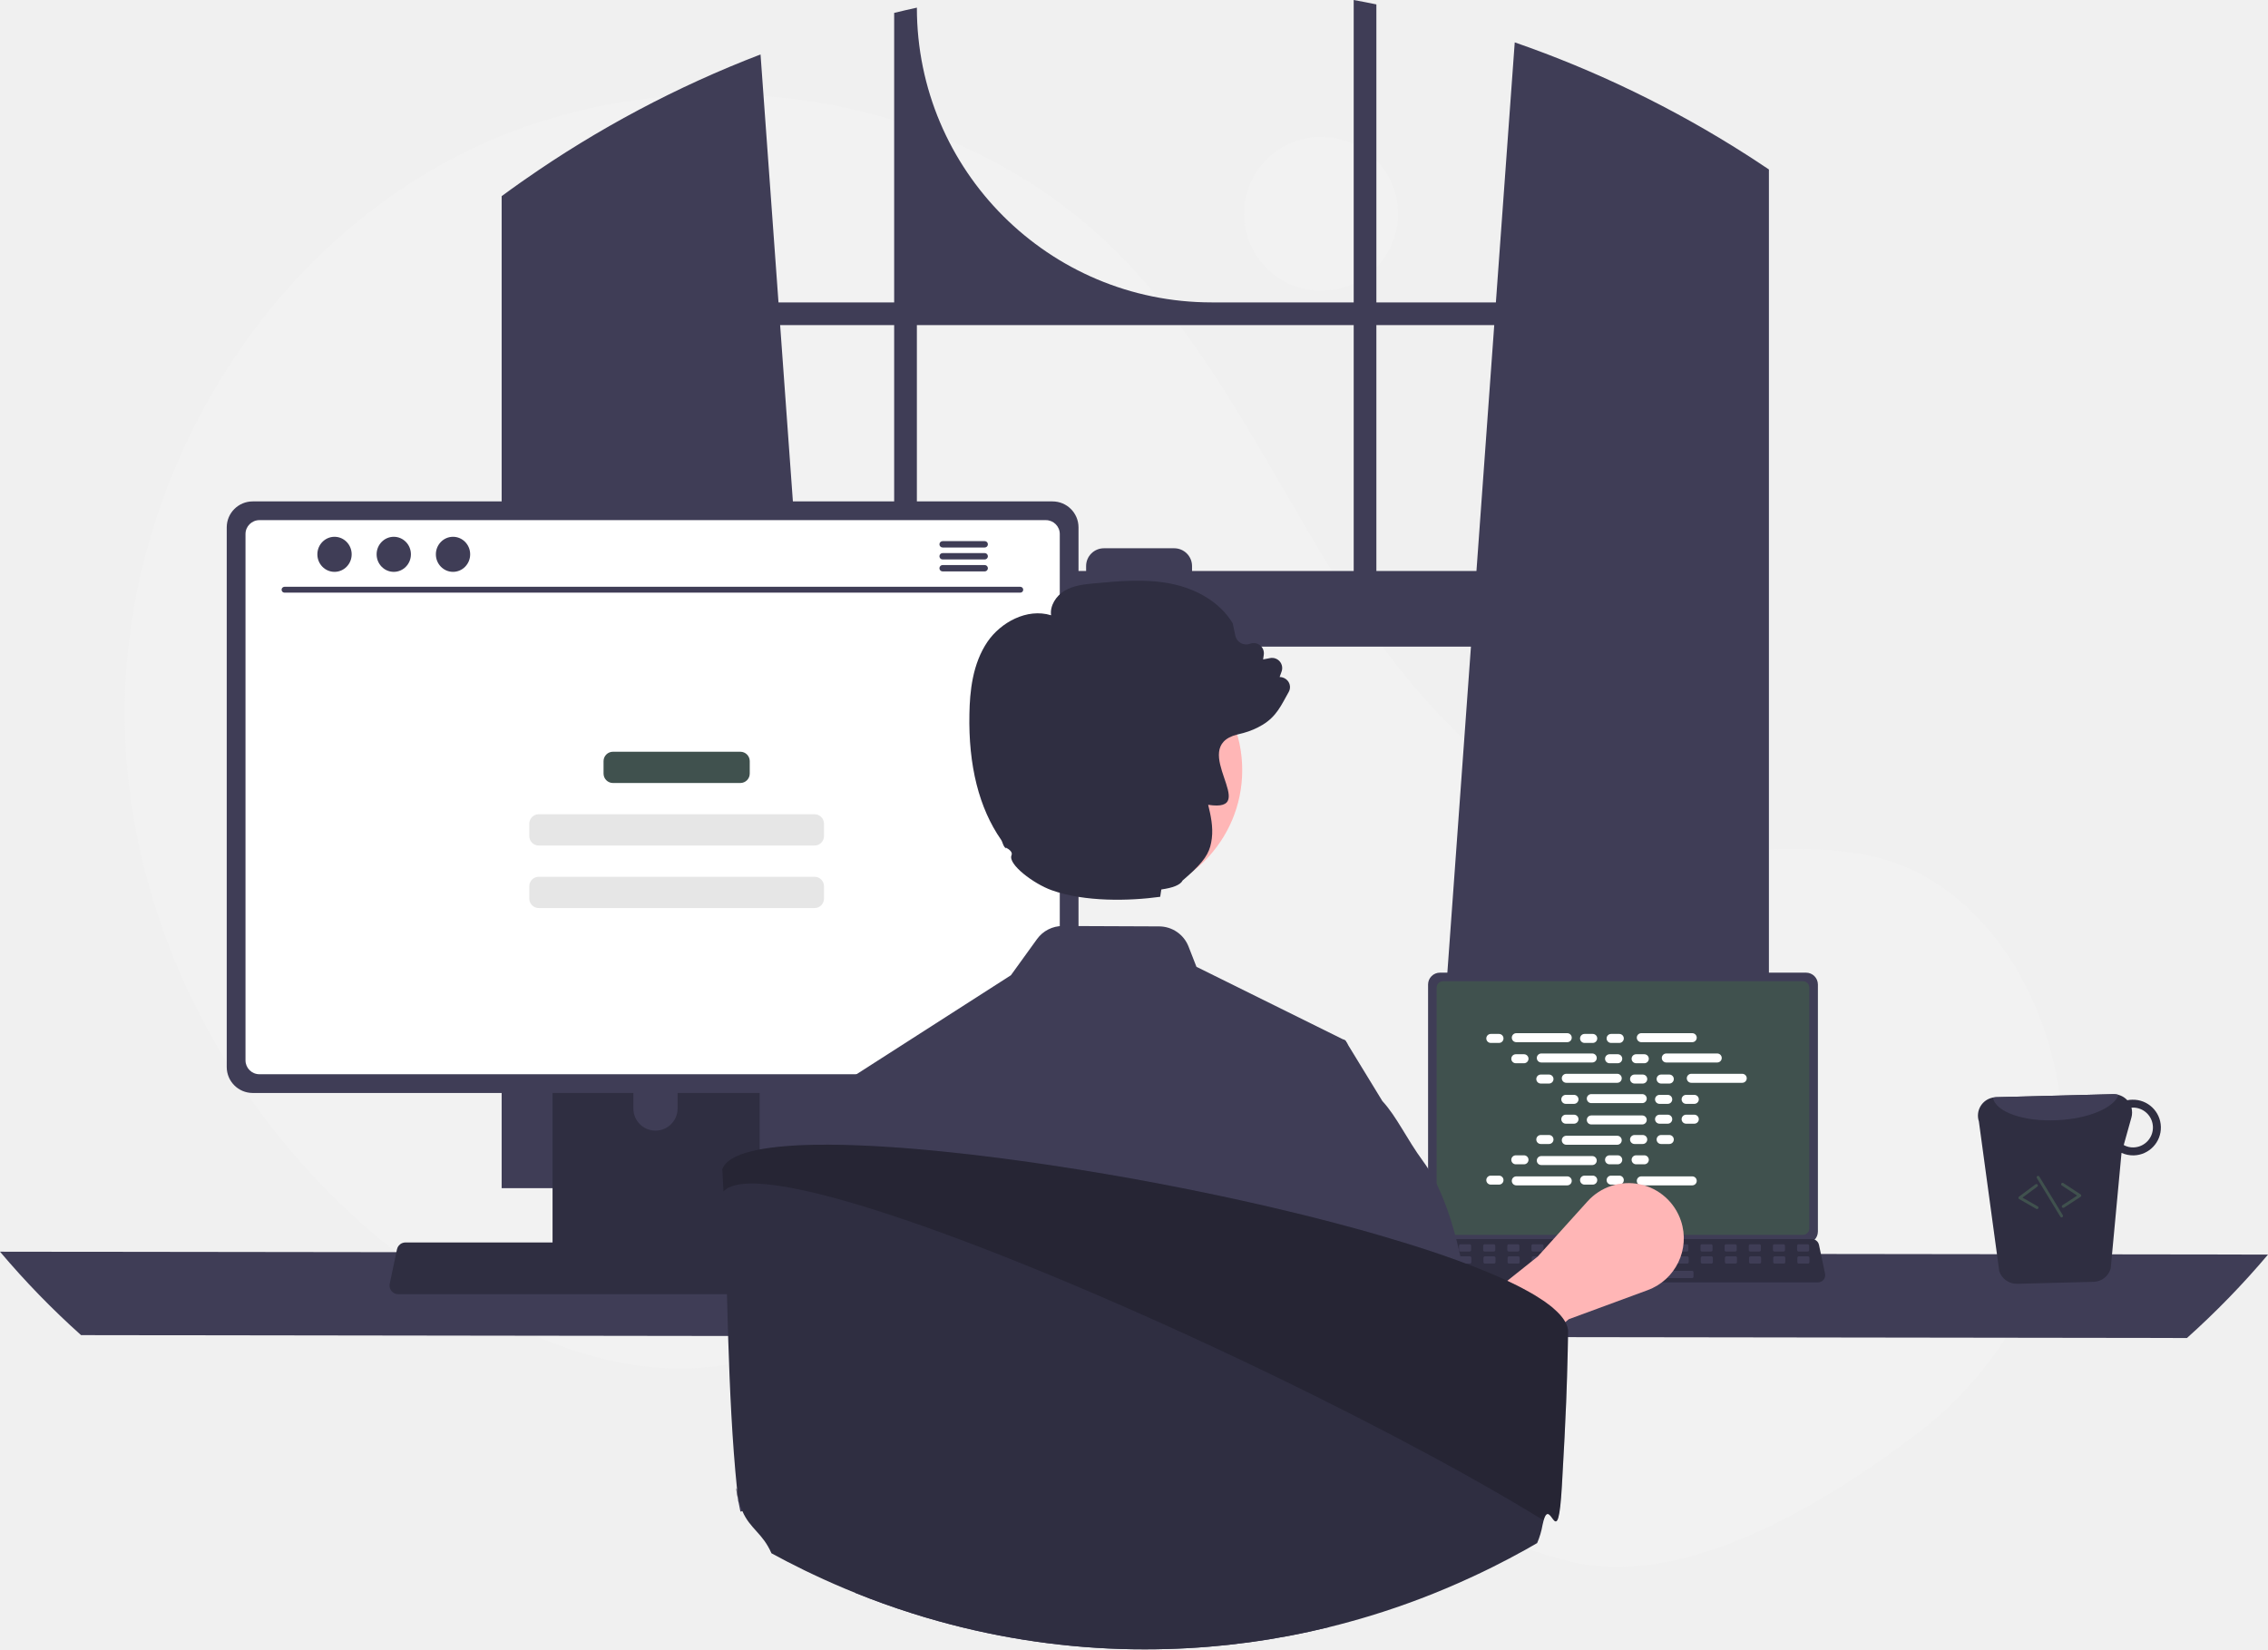
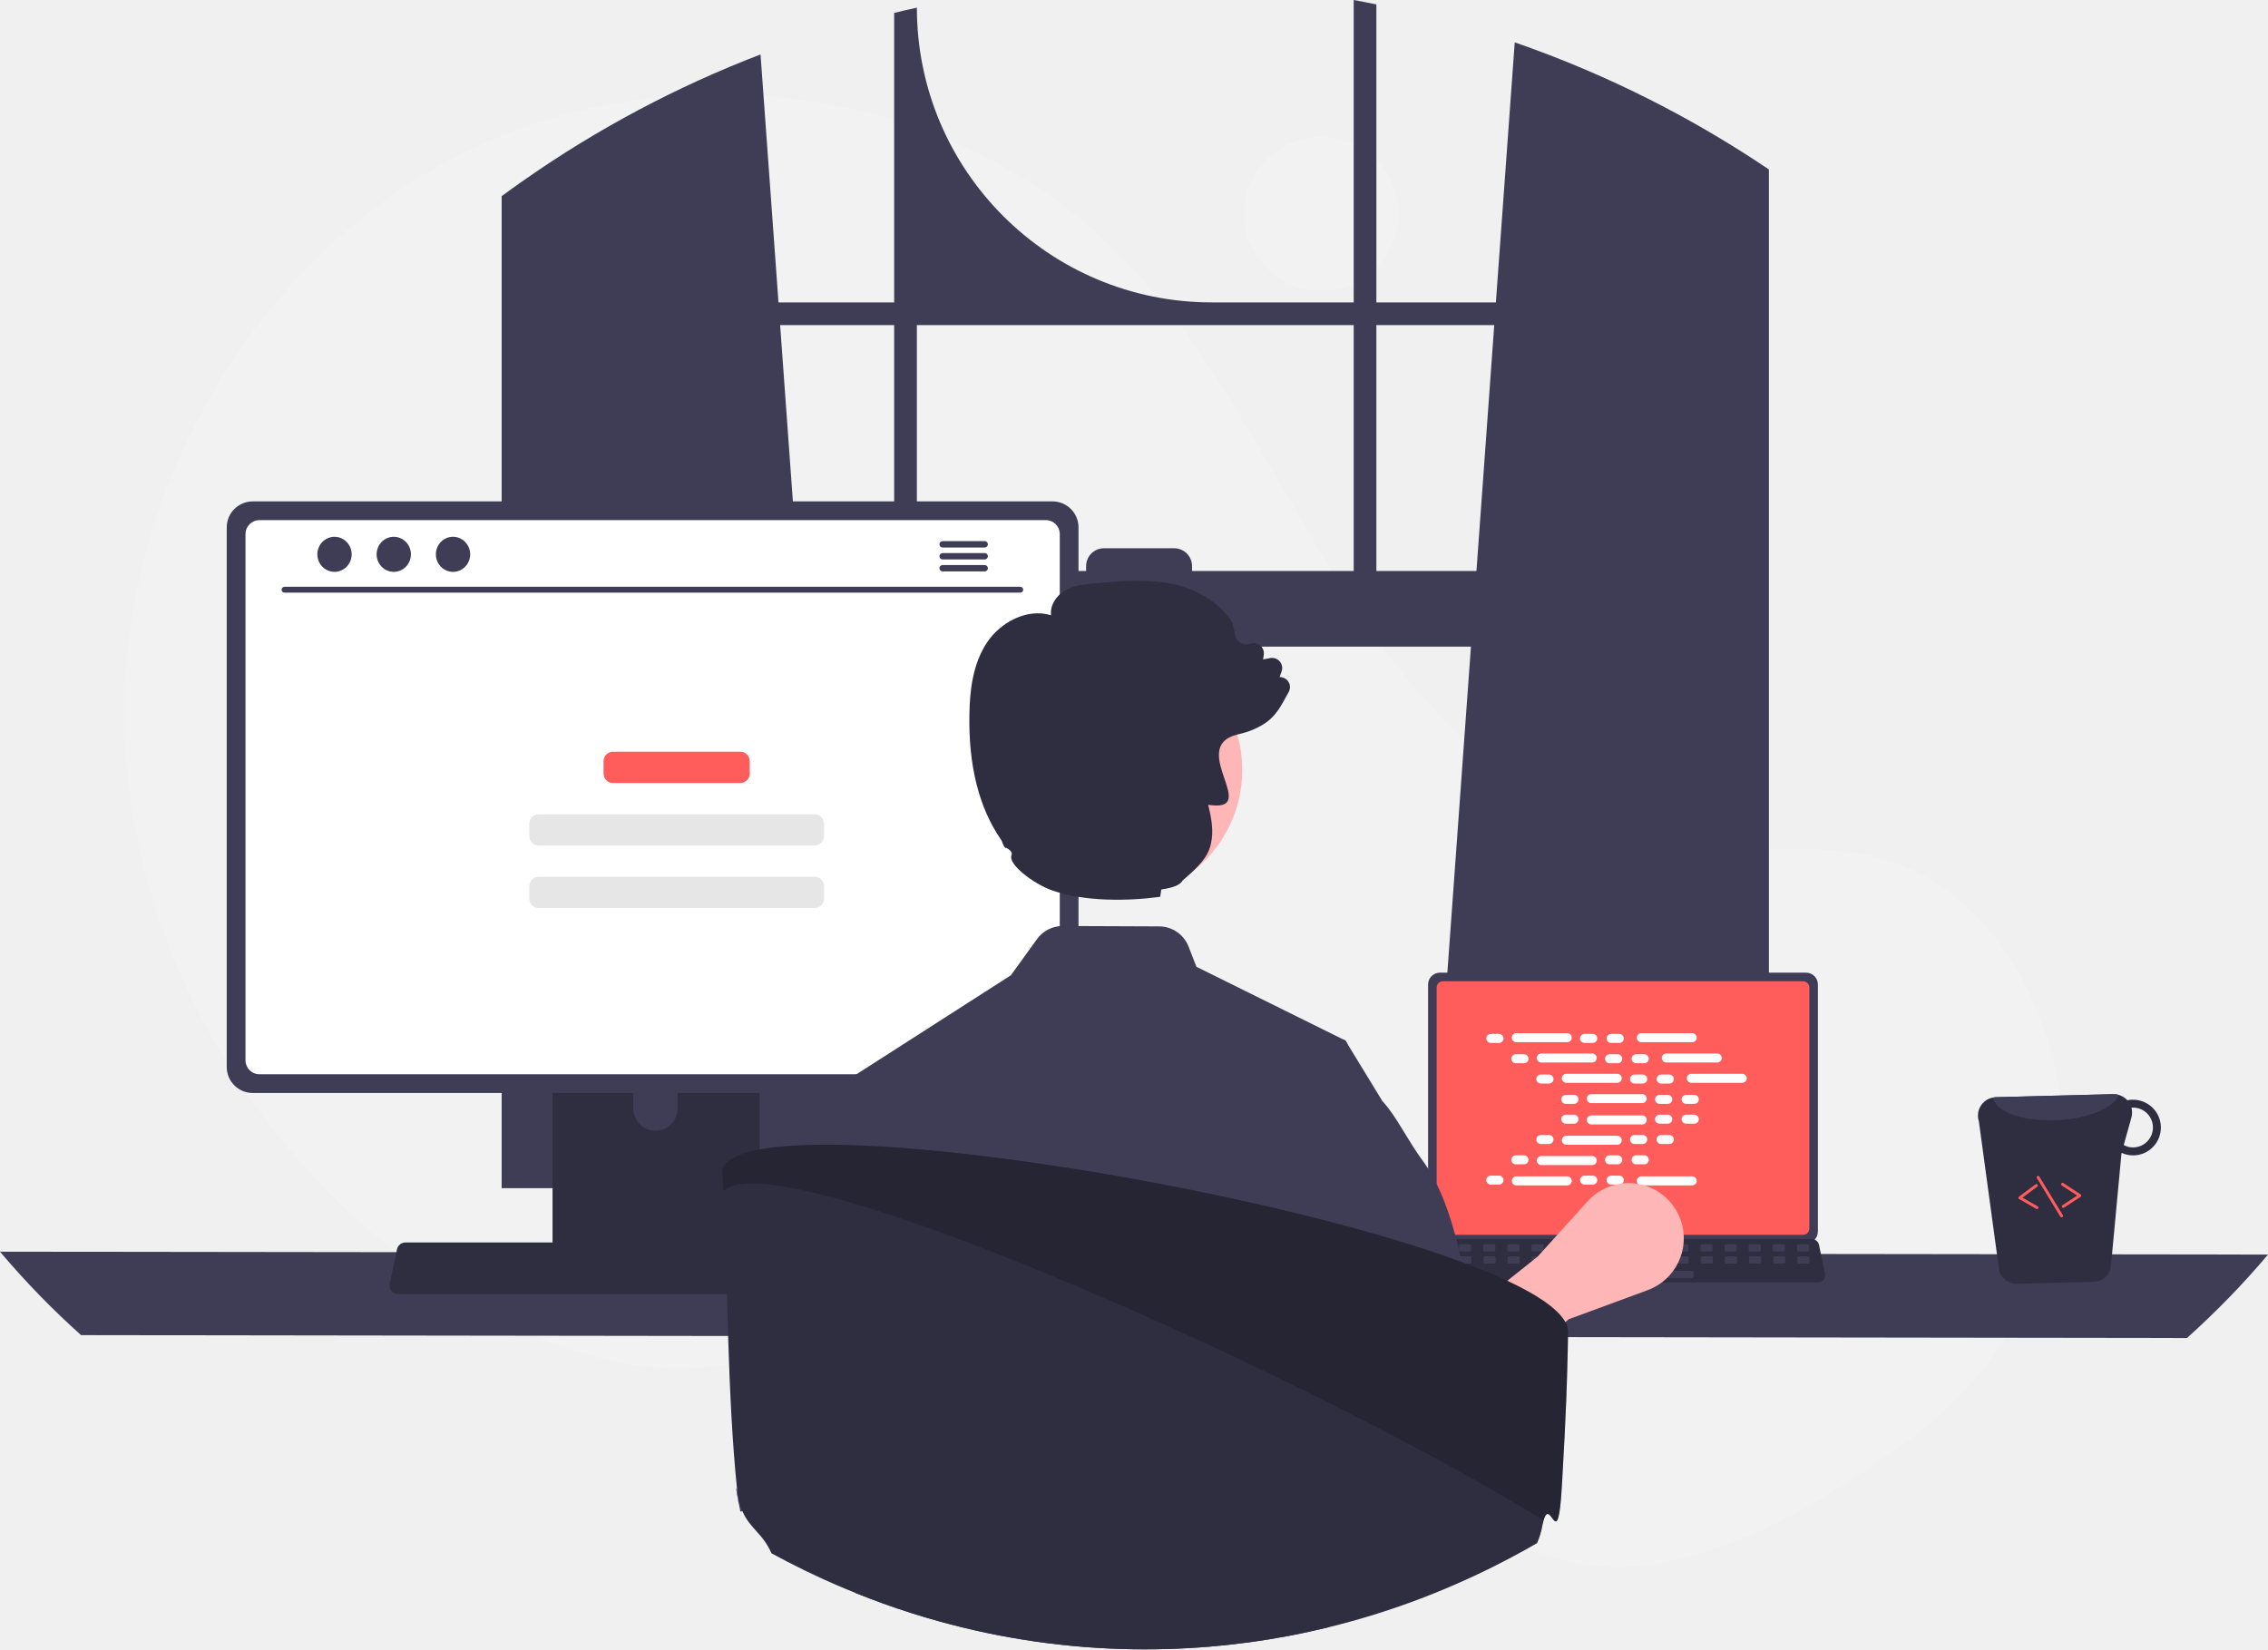
<svg xmlns="http://www.w3.org/2000/svg" data-name="Layer 1" width="786.82" height="572.258" viewBox="0 0 786.82 572.258">
  <circle cx="458.321" cy="74.182" r="26.701" fill="#f2f2f2" />
  <path d="M872.038,661.023c39.688-30.229,58.644-81.025,46.776-129.482q-.442-1.806-.934-3.604c-7.867-28.763-27.332-56.101-55.7-65.291-23.82-7.717-49.82-1.783-74.669-4.851-48.781-6.024-86.601-45.494-113.211-86.819-26.611-41.325-47.062-87.583-82.422-121.724-58.285-56.275-153.362-68.391-225.627-31.76C293.987,254.121,247.955,335.391,249.918,416.386c1.963,80.995,50.046,158.432,119.875,199.517,25.652,15.093,55.321,25.785,84.848,22.044,25.62-3.246,48.899-17.013,74.399-21.1,40.091-6.426,79.927,11.701,114.603,32.824,34.676,21.123,68.17,46.16,107.574,55.952C789.478,715.131,836.881,687.801,872.038,661.023Z" transform="translate(-206.59 -163.8711)" fill="#f2f2f2" />
  <path d="M815.016,219.191c-.87-.58-1.75-1.13-2.62-1.69a380.24,380.24,0,0,0-80.31-38.93l-6.54,90.22h-41.46v-103.39c-2.61-.54-5.24-1.05-7.87-1.53v104.92H626.946A102.27,102.27,0,0,1,524.676,166.521v-0c-2.64.57-5.26,1.18-7.88,1.83v100.44h-40.13l-6.23-86.03a380.858,380.858,0,0,0-81.94,43.53c-.44.3-.88.61-1.31.91-2.21,1.55-4.39,3.13-6.56,4.73v344.19h118.27l-2.09-28.95-11.5-158.95h231.59l-11.5,158.95-2.09,28.95h116.96v-353.45Q817.656,220.901,815.016,219.191Zm-298.22,142.78h-33.39l-6.17-85.3h39.56Zm159.42,0h-56.08v-1.69a6.18,6.18,0,0,0-6.19-6.18h-24.38a6.178,6.178,0,0,0-6.18,6.18v1.69h-58.71v-85.3h151.54Zm7.87,0v-85.3h40.89l-6.17,85.3Z" transform="translate(-206.59 -163.8711)" fill="#3f3d56" />
  <path d="M206.59,598.162a289.003,289.003,0,0,0,28.12,28.95l730.58,1a289.003,289.003,0,0,0,28.12-28.95Z" transform="translate(-206.59 -163.8711)" fill="#3f3d56" />
  <path d="M702.02,505.462v85.704a4.122,4.122,0,0,0,4.119,4.119H833.143a4.122,4.122,0,0,0,4.119-4.119v-85.704a4.124,4.124,0,0,0-4.119-4.115H706.139A4.124,4.124,0,0,0,702.02,505.462Z" transform="translate(-206.59 -163.8711)" fill="#3f3d56" />
-   <path d="M704.999,506.529V590.109a2.205,2.205,0,0,0,2.201,2.201H832.086a2.205,2.205,0,0,0,2.201-2.201V506.529a2.206,2.206,0,0,0-2.201-2.206H707.201A2.206,2.206,0,0,0,704.999,506.529Z" transform="translate(-206.59 -163.8711)" fill="#40514e" />
+   <path d="M704.999,506.529V590.109a2.205,2.205,0,0,0,2.201,2.201H832.086a2.205,2.205,0,0,0,2.201-2.201V506.529a2.206,2.206,0,0,0-2.201-2.206H707.201A2.206,2.206,0,0,0,704.999,506.529Z" transform="translate(-206.59 -163.8711)" fill="#ff5c5c" />
  <path d="M699.364,607.881a2.47,2.47,0,0,0,1.943.93H837.299a2.502,2.502,0,0,0,2.446-3.016l-2.111-10.027a2.507,2.507,0,0,0-1.558-1.818,2.425,2.425,0,0,0-.888-.168H703.41a2.424,2.424,0,0,0-.888.168,2.507,2.507,0,0,0-1.558,1.818l-2.111,10.027A2.501,2.501,0,0,0,699.364,607.881Z" transform="translate(-206.59 -163.8711)" fill="#2f2e41" />
  <rect x="830.034" y="595.588" width="4.188" height="2.513" rx="0.488" transform="translate(1457.666 1029.819) rotate(-180)" fill="#3f3d56" />
  <rect x="821.657" y="595.588" width="4.188" height="2.513" rx="0.488" transform="translate(1440.912 1029.819) rotate(-180)" fill="#3f3d56" />
  <rect x="813.28" y="595.588" width="4.188" height="2.513" rx="0.488" transform="translate(1424.158 1029.819) rotate(-180)" fill="#3f3d56" />
  <rect x="804.903" y="595.588" width="4.188" height="2.513" rx="0.488" transform="translate(1407.404 1029.819) rotate(-180)" fill="#3f3d56" />
  <rect x="796.526" y="595.588" width="4.188" height="2.513" rx="0.488" transform="translate(1390.65 1029.819) rotate(-180)" fill="#3f3d56" />
  <rect x="788.149" y="595.588" width="4.188" height="2.513" rx="0.488" transform="translate(1373.896 1029.819) rotate(-180)" fill="#3f3d56" />
  <rect x="779.772" y="595.588" width="4.188" height="2.513" rx="0.488" transform="translate(1357.142 1029.819) rotate(-180)" fill="#3f3d56" />
  <rect x="771.395" y="595.588" width="4.188" height="2.513" rx="0.488" transform="translate(1340.388 1029.819) rotate(-180)" fill="#3f3d56" />
  <rect x="763.018" y="595.588" width="4.188" height="2.513" rx="0.488" transform="translate(1323.634 1029.819) rotate(-180)" fill="#3f3d56" />
  <rect x="754.641" y="595.588" width="4.188" height="2.513" rx="0.488" transform="translate(1306.88 1029.819) rotate(-180)" fill="#3f3d56" />
  <rect x="746.264" y="595.588" width="4.188" height="2.513" rx="0.488" transform="translate(1290.126 1029.819) rotate(-180)" fill="#3f3d56" />
  <rect x="737.887" y="595.588" width="4.188" height="2.513" rx="0.488" transform="translate(1273.372 1029.819) rotate(-180)" fill="#3f3d56" />
  <rect x="729.51" y="595.588" width="4.188" height="2.513" rx="0.488" transform="translate(1256.618 1029.819) rotate(-180)" fill="#3f3d56" />
  <rect x="721.133" y="595.588" width="4.188" height="2.513" rx="0.488" transform="translate(1239.865 1029.819) rotate(-180)" fill="#3f3d56" />
  <rect x="712.756" y="595.588" width="4.188" height="2.513" rx="0.488" transform="translate(1223.111 1029.819) rotate(-180)" fill="#3f3d56" />
  <rect x="704.379" y="595.588" width="4.188" height="2.513" rx="0.488" transform="translate(1206.357 1029.819) rotate(-180)" fill="#3f3d56" />
  <rect x="830.133" y="599.777" width="4.188" height="2.513" rx="0.488" transform="translate(1457.864 1038.196) rotate(-180)" fill="#3f3d56" />
  <rect x="821.756" y="599.777" width="4.188" height="2.513" rx="0.488" transform="translate(1441.11 1038.196) rotate(-180)" fill="#3f3d56" />
  <rect x="813.379" y="599.777" width="4.188" height="2.513" rx="0.488" transform="translate(1424.356 1038.196) rotate(-180)" fill="#3f3d56" />
  <rect x="805.002" y="599.777" width="4.188" height="2.513" rx="0.488" transform="translate(1407.602 1038.196) rotate(-180)" fill="#3f3d56" />
  <rect x="796.625" y="599.777" width="4.188" height="2.513" rx="0.488" transform="translate(1390.848 1038.196) rotate(-180)" fill="#3f3d56" />
  <rect x="788.248" y="599.777" width="4.188" height="2.513" rx="0.488" transform="translate(1374.094 1038.196) rotate(-180)" fill="#3f3d56" />
  <rect x="779.871" y="599.777" width="4.188" height="2.513" rx="0.488" transform="translate(1357.34 1038.196) rotate(-180)" fill="#3f3d56" />
  <rect x="771.494" y="599.777" width="4.188" height="2.513" rx="0.488" transform="translate(1340.586 1038.196) rotate(-180)" fill="#3f3d56" />
  <rect x="763.117" y="599.777" width="4.188" height="2.513" rx="0.488" transform="translate(1323.832 1038.196) rotate(-180)" fill="#3f3d56" />
  <rect x="754.74" y="599.777" width="4.188" height="2.513" rx="0.488" transform="translate(1307.078 1038.196) rotate(-180)" fill="#3f3d56" />
  <rect x="746.363" y="599.777" width="4.188" height="2.513" rx="0.488" transform="translate(1290.324 1038.196) rotate(-180)" fill="#3f3d56" />
  <rect x="737.986" y="599.777" width="4.188" height="2.513" rx="0.488" transform="translate(1273.57 1038.196) rotate(-180)" fill="#3f3d56" />
  <rect x="729.609" y="599.777" width="4.188" height="2.513" rx="0.488" transform="translate(1256.816 1038.196) rotate(-180)" fill="#3f3d56" />
  <rect x="721.232" y="599.777" width="4.188" height="2.513" rx="0.488" transform="translate(1240.062 1038.196) rotate(-180)" fill="#3f3d56" />
  <rect x="712.855" y="599.777" width="4.188" height="2.513" rx="0.488" transform="translate(1223.309 1038.196) rotate(-180)" fill="#3f3d56" />
  <rect x="704.478" y="599.777" width="4.188" height="2.513" rx="0.488" transform="translate(1206.555 1038.196) rotate(-180)" fill="#3f3d56" />
  <rect x="760.604" y="604.803" width="33.508" height="2.513" rx="0.488" transform="translate(1348.126 1048.248) rotate(-180)" fill="#3f3d56" />
  <rect x="515.631" y="358.737" width="5.966" height="3.122" rx="1.561" fill="#fff" />
  <rect x="548.154" y="358.737" width="5.966" height="3.122" rx="1.561" fill="#fff" />
  <rect x="557.369" y="358.737" width="5.966" height="3.122" rx="1.561" fill="#fff" />
  <rect x="524.477" y="358.477" width="20.796" height="3.122" rx="1.561" fill="#fff" />
  <rect x="567.841" y="358.477" width="20.796" height="3.122" rx="1.561" fill="#fff" />
  <rect x="524.304" y="365.784" width="5.966" height="3.122" rx="1.561" fill="#fff" />
  <rect x="556.827" y="365.784" width="5.966" height="3.122" rx="1.561" fill="#fff" />
  <rect x="566.042" y="365.784" width="5.966" height="3.122" rx="1.561" fill="#fff" />
  <rect x="533.15" y="365.523" width="20.796" height="3.122" rx="1.561" fill="#fff" />
  <rect x="576.514" y="365.523" width="20.796" height="3.122" rx="1.561" fill="#fff" />
  <rect x="532.977" y="372.83" width="5.966" height="3.122" rx="1.561" fill="#fff" />
  <rect x="565.5" y="372.83" width="5.966" height="3.122" rx="1.561" fill="#fff" />
  <rect x="574.715" y="372.83" width="5.966" height="3.122" rx="1.561" fill="#fff" />
  <rect x="541.823" y="372.57" width="20.796" height="3.122" rx="1.561" fill="#fff" />
  <rect x="585.187" y="372.57" width="20.796" height="3.122" rx="1.561" fill="#fff" />
  <rect x="541.649" y="379.877" width="5.966" height="3.122" rx="1.561" fill="#fff" />
  <rect x="574.172" y="379.877" width="5.966" height="3.122" rx="1.561" fill="#fff" />
  <rect x="583.387" y="379.877" width="5.966" height="3.122" rx="1.561" fill="#fff" />
  <rect x="550.496" y="379.617" width="20.796" height="3.122" rx="1.561" fill="#fff" />
  <rect x="548.154" y="407.898" width="5.966" height="3.122" rx="1.561" fill="#fff" />
  <rect x="557.369" y="407.898" width="5.966" height="3.122" rx="1.561" fill="#fff" />
  <rect x="567.841" y="408.158" width="20.796" height="3.122" rx="1.561" fill="#fff" />
  <rect x="515.631" y="407.898" width="5.966" height="3.122" rx="1.561" fill="#fff" />
  <rect x="524.477" y="408.158" width="20.796" height="3.122" rx="1.561" fill="#fff" />
  <rect x="524.304" y="400.851" width="5.966" height="3.122" rx="1.561" fill="#fff" />
  <rect x="556.827" y="400.851" width="5.966" height="3.122" rx="1.561" fill="#fff" />
  <rect x="566.042" y="400.851" width="5.966" height="3.122" rx="1.561" fill="#fff" />
  <rect x="533.15" y="401.111" width="20.796" height="3.122" rx="1.561" fill="#fff" />
  <rect x="532.977" y="393.804" width="5.966" height="3.122" rx="1.561" fill="#fff" />
  <rect x="565.5" y="393.804" width="5.966" height="3.122" rx="1.561" fill="#fff" />
  <rect x="574.715" y="393.804" width="5.966" height="3.122" rx="1.561" fill="#fff" />
  <rect x="541.823" y="394.064" width="20.796" height="3.122" rx="1.561" fill="#fff" />
  <rect x="541.649" y="386.758" width="5.966" height="3.122" rx="1.561" fill="#fff" />
  <rect x="574.172" y="386.758" width="5.966" height="3.122" rx="1.561" fill="#fff" />
  <rect x="583.387" y="386.758" width="5.966" height="3.122" rx="1.561" fill="#fff" />
  <rect x="550.496" y="387.018" width="20.796" height="3.122" rx="1.561" fill="#fff" />
  <path d="M711.507,654.353l-13.35-21.102,41.902-33.403,17.295-19.161a19.161,19.161,0,0,1,32.418,6.828h0a19.161,19.161,0,0,1-11.57,23.991l-27.349,10.075Z" transform="translate(-206.59 -163.8711)" fill="#ffb6b6" />
  <path d="M398.28,501.352v102.56h71.85v-102.56a3.448,3.448,0,0,0-2.43-3.3,3.175,3.175,0,0,0-1.03-.16H401.75A3.463,3.463,0,0,0,398.28,501.352Zm28.04,35.24a7.67,7.67,0,0,1,15.34,0v11.9a7.67,7.67,0,0,1-15.34,0Z" transform="translate(-206.59 -163.8711)" fill="#2f2e41" />
  <path d="M398.06,600.632v9.89a1.946,1.946,0,0,0,1.93,1.94h68.43a1.94,1.94,0,0,0,1.93-1.94v-9.89Z" transform="translate(-206.59 -163.8711)" fill="#3f3d56" />
  <path d="M285.25,346.832V534.092a9.007,9.007,0,0,0,9,9h277.5a9.007,9.007,0,0,0,9-9V346.832a9.011,9.011,0,0,0-9-8.99H294.25A9.012,9.012,0,0,0,285.25,346.832Z" transform="translate(-206.59 -163.8711)" fill="#3f3d56" />
  <path d="M291.76,349.162v182.62a4.818,4.818,0,0,0,4.81,4.81H569.44a4.818,4.818,0,0,0,4.81-4.81v-182.62a4.82,4.82,0,0,0-4.81-4.82H296.57A4.821,4.821,0,0,0,291.76,349.162Z" transform="translate(-206.59 -163.8711)" fill="#fff" />
  <path d="M342.4,611.792a2.948,2.948,0,0,0,2.32,1.11h162.34a2.987,2.987,0,0,0,2.92-3.6l-2.52-11.97a2.993,2.993,0,0,0-1.86-2.17,2.895,2.895,0,0,0-1.06-.2H347.23a2.894,2.894,0,0,0-1.06.2,2.992,2.992,0,0,0-1.86,2.17l-2.52,11.97A2.985,2.985,0,0,0,342.4,611.792Z" transform="translate(-206.59 -163.8711)" fill="#2f2e41" />
  <path d="M560.585,369.499H305.261a1.016,1.016,0,0,1,0-2.031H560.585a1.016,1.016,0,0,1,0,2.031Z" transform="translate(-206.59 -163.8711)" fill="#3f3d56" />
  <ellipse cx="116.051" cy="192.33" rx="5.95" ry="6.083" fill="#3f3d56" />
  <ellipse cx="136.607" cy="192.33" rx="5.95" ry="6.083" fill="#3f3d56" />
  <ellipse cx="157.163" cy="192.33" rx="5.95" ry="6.083" fill="#3f3d56" />
  <path d="M548.206,351.622h-14.6a1.105,1.105,0,0,0,0,2.21h14.6a1.105,1.105,0,0,0,0-2.21Z" transform="translate(-206.59 -163.8711)" fill="#3f3d56" />
  <path d="M548.206,355.772h-14.6a1.105,1.105,0,0,0,0,2.21h14.6a1.105,1.105,0,0,0,0-2.21Z" transform="translate(-206.59 -163.8711)" fill="#3f3d56" />
  <path d="M548.206,359.922h-14.6a1.105,1.105,0,0,0,0,2.21h14.6a1.105,1.105,0,0,0,0-2.21Z" transform="translate(-206.59 -163.8711)" fill="#3f3d56" />
  <path d="M900.186,604.972a6.416,6.416,0,0,0,6.183,4.331l26.492-.682a6.329,6.329,0,0,0,5.981-4.657l3.749-40.087a9.794,9.794,0,0,0,4.238.871,9.661,9.661,0,1,0-.485-19.317,8.184,8.184,0,0,0-1.736.181,6.548,6.548,0,0,0-4.874-2.103l-40.751,1.052a5.853,5.853,0,0,0-1.005.125,6.365,6.365,0,0,0-4.873,8.265Zm43.173-43.817,2.668-9.553a6.506,6.506,0,0,0,.02-3.375c.129-0.0.244-.062.373-.062a6.91,6.91,0,0,1,.324,13.817A6.505,6.505,0,0,1,943.359,561.156Z" transform="translate(-206.59 -163.8711)" fill="#2f2e41" />
  <path d="M897.978,544.686c.868,4.964,10.629,8.454,22.366,7.847,10.793-.497,19.617-4.287,21.234-8.778a6.025,6.025,0,0,0-1.844-.246l-40.751,1.052A5.853,5.853,0,0,0,897.978,544.686Z" transform="translate(-206.59 -163.8711)" fill="#3f3d56" />
-   <path d="M922.494,582.944a.497.497,0,0,0,.151-.066l5.753-3.766a.499.499,0,0,0,0-.836l-5.98-3.917a.5.5,0,1,0-.548.836l5.341,3.498-5.114,3.348a.5.5,0,0,0,.396.903Z" transform="translate(-206.59 -163.8711)" fill="#40514e" />
-   <path d="M913.408,583.363a.5.5,0,0,0,.126-.918l-5.303-3.04,5.126-3.807a.5.5,0,1,0-.596-.802l-5.739,4.263a.5.5,0,0,0,.049.835l5.965,3.42A.5.5,0,0,0,913.408,583.363Z" transform="translate(-206.59 -163.8711)" fill="#40514e" />
-   <path d="M921.922,586.244a.482.482,0,0,0,.137-.058.5.5,0,0,0,.168-.687l-8.155-13.408a.5.5,0,0,0-.854.521l8.155,13.408A.5.5,0,0,0,921.922,586.244Z" transform="translate(-206.59 -163.8711)" fill="#40514e" />
-   <rect x="209.385" y="260.827" width="50.719" height="10.846" rx="3.264" fill="#40514e" />
+   <path d="M922.494,582.944a.497.497,0,0,0,.151-.066l5.753-3.766a.499.499,0,0,0,0-.836l-5.98-3.917a.5.5,0,1,0-.548.836l5.341,3.498-5.114,3.348a.5.5,0,0,0,.396.903Z" transform="translate(-206.59 -163.8711)" fill="#ff5c5c" />
+   <path d="M913.408,583.363a.5.5,0,0,0,.126-.918l-5.303-3.04,5.126-3.807a.5.5,0,1,0-.596-.802l-5.739,4.263a.5.5,0,0,0,.049.835l5.965,3.42A.5.5,0,0,0,913.408,583.363Z" transform="translate(-206.59 -163.8711)" fill="#ff5c5c" />
+   <path d="M921.922,586.244a.482.482,0,0,0,.137-.058.5.5,0,0,0,.168-.687l-8.155-13.408a.5.5,0,0,0-.854.521l8.155,13.408A.5.5,0,0,0,921.922,586.244Z" transform="translate(-206.59 -163.8711)" fill="#ff5c5c" />
+   <rect x="209.385" y="260.827" width="50.719" height="10.846" rx="3.264" fill="#ff5c5c" />
  <rect x="183.626" y="282.519" width="102.236" height="10.846" rx="3.264" fill="#e6e6e6" />
  <rect x="183.626" y="304.21" width="102.236" height="10.846" rx="3.264" fill="#e6e6e6" />
  <path d="M497.301,540.717l.217.684.011.023,6.525,19.838,7.506,22.861,14.123,42.961.137,6.673v.023l1.049,53.684-2.909,7.278,3.274,11.932s-1.506-18.037-9.582-7.679c-4.574,5.886-9.925,11.91-14.317,17.556q9.6,3.884,19.507,7.027c1.426.456,2.863.89,4.301,1.323q.462.137.924.274a266.863,266.863,0,0,0,67.351,10.826c1.186.034,2.35.057,3.479.08.399.011.787.023,1.175.023,1.278.011,2.544.023,3.822.023q3.867,0,7.7-.114a266.853,266.853,0,0,0,56.091-7.586c-.125-7.586-.468-16.45-.958-25.918-.228-4.643-5.35-9.674-5.658-14.533-.217-3.65,4.381-7.084,4.141-10.792-1.551-22.827-3.491-14.064-4.928-30.229q-.222-2.379-.411-4.552c-.924-10.381-1.563-16.872-1.563-16.872l6.137-38.683,9.639-60.734-.742-1.221-.833-.411-50.844-25.165-2.761-7.073a10.979,10.979,0,0,0-10.141-6.947l-33.493-.137a10.931,10.931,0,0,0-8.909,4.529l-9.069,12.56Z" transform="translate(-206.59 -163.8711)" fill="#3f3d56" />
  <path d="M533.407,617.525,525.82,633.758l-5.179,11.088-8.909,46.646-4.46,4.734L503.45,679.467l-39.998,8.881c-1.312-7.29-.351.247-1.161-7.75.228-.228.468-.456.707-.685.639-.593,1.175-1.152,1.164-1.688-.456-27.584.913-74.526,12.343-102.966a60.053,60.053,0,0,1,7.027-13.107c.228-.308.445-.616.662-.924,5.27-7.381,8.601-14.647,13.324-19.815v-.011a.53.53,0,0,0,.08-.08.157.157,0,0,0,.046-.034l32.443-17.203,1.392,39.105.992,28.109Z" transform="translate(-206.59 -163.8711)" fill="#3f3d56" />
  <path d="M650.391,622.135l9.476,20.275,3.307,7.061,8.907,46.642,4.446,4.723,3.83-16.755,1.8-.369,32.459-6.722,9.461,30.046a17.984,17.984,0,0,0-3.261-22.506c-.646-.585-1.184-1.154-1.169-1.692.538-32.443-1.446-91.684-19.367-116.066-5.692-7.738-9.107-15.445-14.076-20.829-.015-.015-.015-.031-.031-.031L674.081,526.114l-.738-1.215-.831-.415Z" transform="translate(-206.59 -163.8711)" fill="#3f3d56" />
  <circle id="a657ec4b-47ce-4d2a-9c58-81a811696ca9" data-name="Ellipse 5" cx="386.397" cy="267.201" r="44.558" fill="#ffb6b6" />
  <path d="M653.212,399.948a3.759,3.759,0,0,0-2.69-1.19l.67-1.86a3.528,3.528,0,0,0-3.96-4.7l-2.44.47.23-1.63a3.534,3.534,0,0,0-4.73-3.82,3.766,3.766,0,0,1-3.24-.23,3.846,3.846,0,0,1-1.92-2.61l-.85-4.1-.09-.22c-4.14-6.9-12.1-11.92-21.84-13.76-8.67-1.65-17.56-.81-26.13-.02-3.4.32-7.24.68-10.44,2.64-2.72,1.68-5.02,5.04-4.55,8.43-8.45-2.59-17.51,2.58-22,9.1-5.32,7.76-6.19,17.48-6.33,25.08-.38,17.98,3.33,32.69,11,43.73.56.8.7,2.47,1.81,3.03l-.23-.37c1.24.62,2.5,1.62,2.03,2.69-1.35,3.08,7.62,9.89,13.94,12.14,11.53,4.11,26.86,3.76,37.64,2.28l.38-2.55c3.89-.53,6.63-1.54,7.4-3.12,1.36-1.16,2.52-2.2,3.53-3.16l.01-.01c.02-.02.06-.05.08-.07,4.87-4.67,6-7.33,6.51-11.38.49-3.97-.38-8-1.27-11.63,18.74,2.9-7.38-19.96,10.08-24.38a5.434,5.434,0,0,1,.61-.15c.51-.12,1.02-.24,1.51-.38a26.448,26.448,0,0,0,6.72-2.87c4.88-2.97,6.49-6.91,9.01-11.35A3.427,3.427,0,0,0,653.212,399.948Z" transform="translate(-206.59 -163.8711)" fill="#2f2e41" />
  <path d="M750.582,625.308c-.01,1.75-.03,4.2-.11,7.23q-.015.63-.03,1.29c-.13,5.57-.26,10.24-.47,15.43-.01.36-.02.71-.04,1.07-.28,7.24-.72,15.67-1.48,29.02-1.41,24.66-3.87,3.39-6.34,12.04-.12.43-.25.94-.37,1.54a27.916,27.916,0,0,1-1.88,6.33c-1.31.78-2.66,1.53-3.99,2.28-3.79,2.11-7.64,4.14-11.52,6.07-2.18,1.08-4.37,2.14-6.57,3.16-.35.16-.69.32-1.03.47a270.887,270.887,0,0,1-34.75,13.26c-2.32.7-4.63,1.38-6.97,2.01-2.44.68-4.88,1.32-7.35,1.92a266.893,266.893,0,0,1-56.09,7.59c-2.55.08-5.12.11-7.7.11-1.28,0-2.54-.01-3.82-.02-.39,0-.78-.01-1.17-.02-1.13-.03-2.3-.05-3.48-.08a266.663,266.663,0,0,1-67.35-10.83l-.93-.27c-1.44-.44-2.87-.87-4.3-1.33q-9.9-3.135-19.51-7.02-7.335-2.955-14.5-6.34a.339.339,0,0,1-.12-.06c-1-.46-2.01-.94-3.01-1.43-.13-.07-.27-.14-.41-.21q-5.595-2.73-11.07-5.72c-3.07-7.05-7.39-8.4-10.07-14.6a25.874,25.874,0,0,1-1.68-5.74c0-.02-.01-.04-.01-.07.28,3.72-1.19-6.6-.01-.04-.01-.12-.02-.25-.03-.4-.03-.36-.07-.8-.13-1.35-3.43-33.49-3.21-71.79-4.7-103.35q-.15-3.06-.31-5.86c-.03-.62-.07-1.23-.11-1.83.07-.18.15-.37.24-.55a1.002,1.002,0,0,1,.07-.15,1.623,1.623,0,0,1,.1-.18c.02-.03.05-.07.07-.1a.917.917,0,0,1,.05-.1c.09-.14.19-.29.3-.43.05-.06.09-.11.14-.16a.808.808,0,0,1,.12-.14.637.637,0,0,1,.11-.13c.04-.04.08-.09.13-.14a.302.302,0,0,1,.08-.08,2.033,2.033,0,0,1,.26-.25,9.624,9.624,0,0,1,1.14-.9c.14-.09.29-.18.43-.28a19.135,19.135,0,0,1,3.17-1.52c.38-.14.76-.27,1.17-.41.15-.04.29-.09.44-.14.22-.07.44-.14.67-.19,1.14-.34,2.37-.63,3.7-.9.16-.03.33-.06.5-.1.24-.05.49-.09.74-.13.34-.06.69-.12,1.04-.18,2.97-.47,6.34-.82,10.06-1.05q.525-.03,1.05-.06c.41-.02.82-.04,1.24-.06.35-.02.71-.03,1.07-.04.35-.02.71-.03,1.08-.04,1.01-.03,2.05-.06,3.11-.08,3.02-.06,6.2-.04,9.54.03,1.55.04,3.13.08,4.75.15.11,0,.21.01.31.01,1.41.05,2.83.11,4.29.19,1.02.05,2.05.1,3.08.16.97.06,1.95.12,2.94.19.77.04,1.54.1,2.32.15.66.05,1.32.1,1.98.14l.9.06c.49.04.98.07,1.48.12,1.1.09,2.2.18,3.32.27,1.11.1,2.24.2,3.37.3s2.27.21,3.41.32c.12.01.23.02.34.03,1.04.11,2.08.21,3.13.32.24.02.49.04.73.07,1.001.101,2.022.218,3.032.326.31.033.618.066.929.1.791.086,1.572.161,2.368.254,1.05.12,2.12.23,3.16.37.81.09,1.62.18,2.43.28,1.27.15,2.56.31,3.85.48.49.06.98.12,1.47.19,3.68.46,7.4.97,11.18,1.5,5.73.81,11.55,1.69,17.41,2.64q8.805,1.425,17.71,3.01c1.5.27,3,.54,4.51.82q1.02.195,2.04.39c1.16.21,2.32.43,3.48.65,1.16.22,2.32.44,3.48.67,1.38.27,2.77.54,4.15.81,9.09,1.8,18.13,3.72,26.95,5.73,1.45.33,2.9.67,4.34,1q4.32,1.005,8.56,2.04c.78.18,1.55.37,2.32.56,1.92.48,3.84.96,5.73,1.45l.33.09c1.39.34,2.75.69,4.11,1.05q4.815,1.26,9.47,2.55,3.09.855,6.11,1.73c3.01.87,5.96,1.75,8.83,2.64.71.22,1.42.44,2.12.65,2.1.65,4.17,1.31,6.18,1.97,1.6.52,3.16,1.05,4.7,1.58q2.31.795,4.53,1.59c.95.34,1.89.7,2.83,1.04,1.35.5,2.68,1,3.98,1.5.4.15.79.31,1.18.46.25.11.49.2.73.3.47.19.95.37,1.41.56.47.18.93.37,1.39.57.45.18.91.37,1.35.56.45.18.89.37,1.33.57.37.15.73.31,1.08.47.71.31,1.42.62,2.11.94.34.16.68.31,1.02.47l.78.36c.11.06.22.11.33.16.25.12.51.25.76.37.58.27,1.15.56,1.71.83.75.38,1.48.76,2.18,1.13.71.38,1.4.76,2.06,1.13.11.06.21.12.32.18.15.08.3.17.45.25.51.29,1,.59,1.49.88.96.59,1.87,1.17,2.72,1.75.19.13.37.26.56.38.63.45,1.23.89,1.79,1.34,0,.01,0,.01.01.01.19.14.37.29.55.43.15.14.31.26.46.4.52.45,1,.88,1.44,1.32a5.667,5.667,0,0,1,.42.43,1.208,1.208,0,0,1,.16.16c.2.2.38.4.55.6a.553.553,0,0,1,.07.09c.24.28.46.56.67.84.1.14.21.28.3.42.12.17.24.35.34.52.09.14.17.29.25.43a7.257,7.257,0,0,1,.54,1.13,5.241,5.241,0,0,1,.27.82A5.844,5.844,0,0,1,750.582,625.308Z" transform="translate(-206.59 -163.8711)" fill="#2f2e41" />
  <path d="M750.582,625.308c-.01,1.75-.03,4.2-.11,7.23-.01.42-.03.85-.04,1.29-.1,4.25-.25,9.5-.46,15.43-.01.36-.02.71-.04,1.07-.28,7.24-.72,15.67-1.48,29.02-1.41,24.66-3.87,3.39-6.34,12.04-6.86-4.22-14.38-8.64-22.42-13.18q-2.175-1.23-4.39-2.47c-16.08-8.97-34.04-18.37-52.79-27.68-.74-.37-1.49-.74-2.23-1.1-42.95-21.23-89.83-41.88-127.81-55.66-7.33-2.66-14.33-5.06-20.91-7.17-13.86-4.43-25.84-7.53-35.06-8.87-9.6-1.4-16.23-.9-18.91,1.99q-.15-3.06-.31-5.86-.06-.93-.12-1.83c.062-.165.142-.322.22-.48.011-.023.019-.047.03-.07a1.002,1.002,0,0,1,.07-.15,1.623,1.623,0,0,1,.1-.18,1.06,1.06,0,0,1,.12-.2c.09-.14.19-.29.3-.43a3.483,3.483,0,0,1,.26-.3.637.637,0,0,1,.11-.13c.04-.04.08-.09.13-.14a.302.302,0,0,1,.08-.08,2.033,2.033,0,0,1,.26-.25,9.624,9.624,0,0,1,1.14-.9c.14-.09.29-.18.43-.28a19.135,19.135,0,0,1,3.17-1.52c.38-.14.76-.27,1.17-.41.15-.04.29-.09.44-.14.22-.07.44-.14.67-.19,1.14-.34,2.37-.63,3.7-.9.4-.08.82-.16,1.24-.23.34-.06.69-.12,1.04-.18,2.97-.47,6.34-.82,10.06-1.05q.525-.03,1.05-.06c.41-.02.82-.04,1.24-.06.35-.02.71-.03,1.07-.04.35-.02.71-.03,1.08-.04,1.01-.03,2.05-.06,3.11-.08,3.02-.05,6.2-.03,9.54.04,1.55.03,3.13.08,4.75.15.1,0,.21.01.31.01,1.41.04,2.84.11,4.29.18,1.02.05,2.05.1,3.08.16.97.06,1.95.12,2.94.19.77.04,1.54.1,2.32.15.66.05,1.32.1,1.98.14.79.06,1.58.12,2.38.18,1.1.09,2.2.18,3.32.27,1.11.1,2.24.2,3.37.3s2.27.21,3.41.32c.12.01.23.02.34.03,1.04.11,2.08.21,3.13.32q8.73.885,17.97,2.07,5.52.705,11.18,1.51c5.73.81,11.55,1.69,17.41,2.63q8.805,1.425,17.71,3.01c1.5.27,3,.54,4.51.82q2.76.51,5.52,1.04c1.16.22,2.32.44,3.48.67,1.38.27,2.77.54,4.15.81,9.09,1.8,18.13,3.72,26.95,5.73,1.45.33,2.9.67,4.34,1q4.32,1.005,8.56,2.04c.78.19,1.55.38,2.32.57q2.895.72,5.73,1.44v.01c.11.02.22.05.33.08,1.38.35,2.75.7,4.11,1.06q4.815,1.26,9.47,2.54c2.06.58,4.1,1.15,6.11,1.73,3.01.88,5.96,1.76,8.83,2.64.71.22,1.42.44,2.12.65q3.15.99,6.18,1.97c1.6.52,3.16,1.05,4.7,1.58q2.31.795,4.53,1.59c.96.34,1.9.69,2.83,1.03,1.36.5,2.68,1,3.98,1.51.4.15.79.31,1.18.46.73.28,1.44.57,2.14.86.47.18.93.37,1.39.57.45.18.91.37,1.35.56.45.18.89.37,1.33.57.37.15.73.31,1.08.47.71.31,1.42.62,2.11.94.34.16.68.31,1.02.47l.78.36c.11.06.22.11.33.16.85.4,1.67.8,2.47,1.2.75.38,1.48.76,2.18,1.13.83.44,1.62.87,2.38,1.31.15.08.3.17.45.25.51.29,1,.59,1.49.88.96.59,1.87,1.17,2.72,1.75.84.58,1.62,1.15,2.35,1.72,0,.01,0,.01.01.01.35.28.69.56,1.01.83.52.45,1,.88,1.44,1.32a5.667,5.667,0,0,1,.42.43,1.208,1.208,0,0,1,.16.16c.21.23.42.46.62.69.24.28.46.56.67.84.1.14.21.28.3.42.12.17.24.35.34.52.09.14.17.29.25.43a7.257,7.257,0,0,1,.54,1.13,6.053,6.053,0,0,1,.27.82A5.844,5.844,0,0,1,750.582,625.308Z" transform="translate(-206.59 -163.8711)" opacity="0.2" />
</svg>
